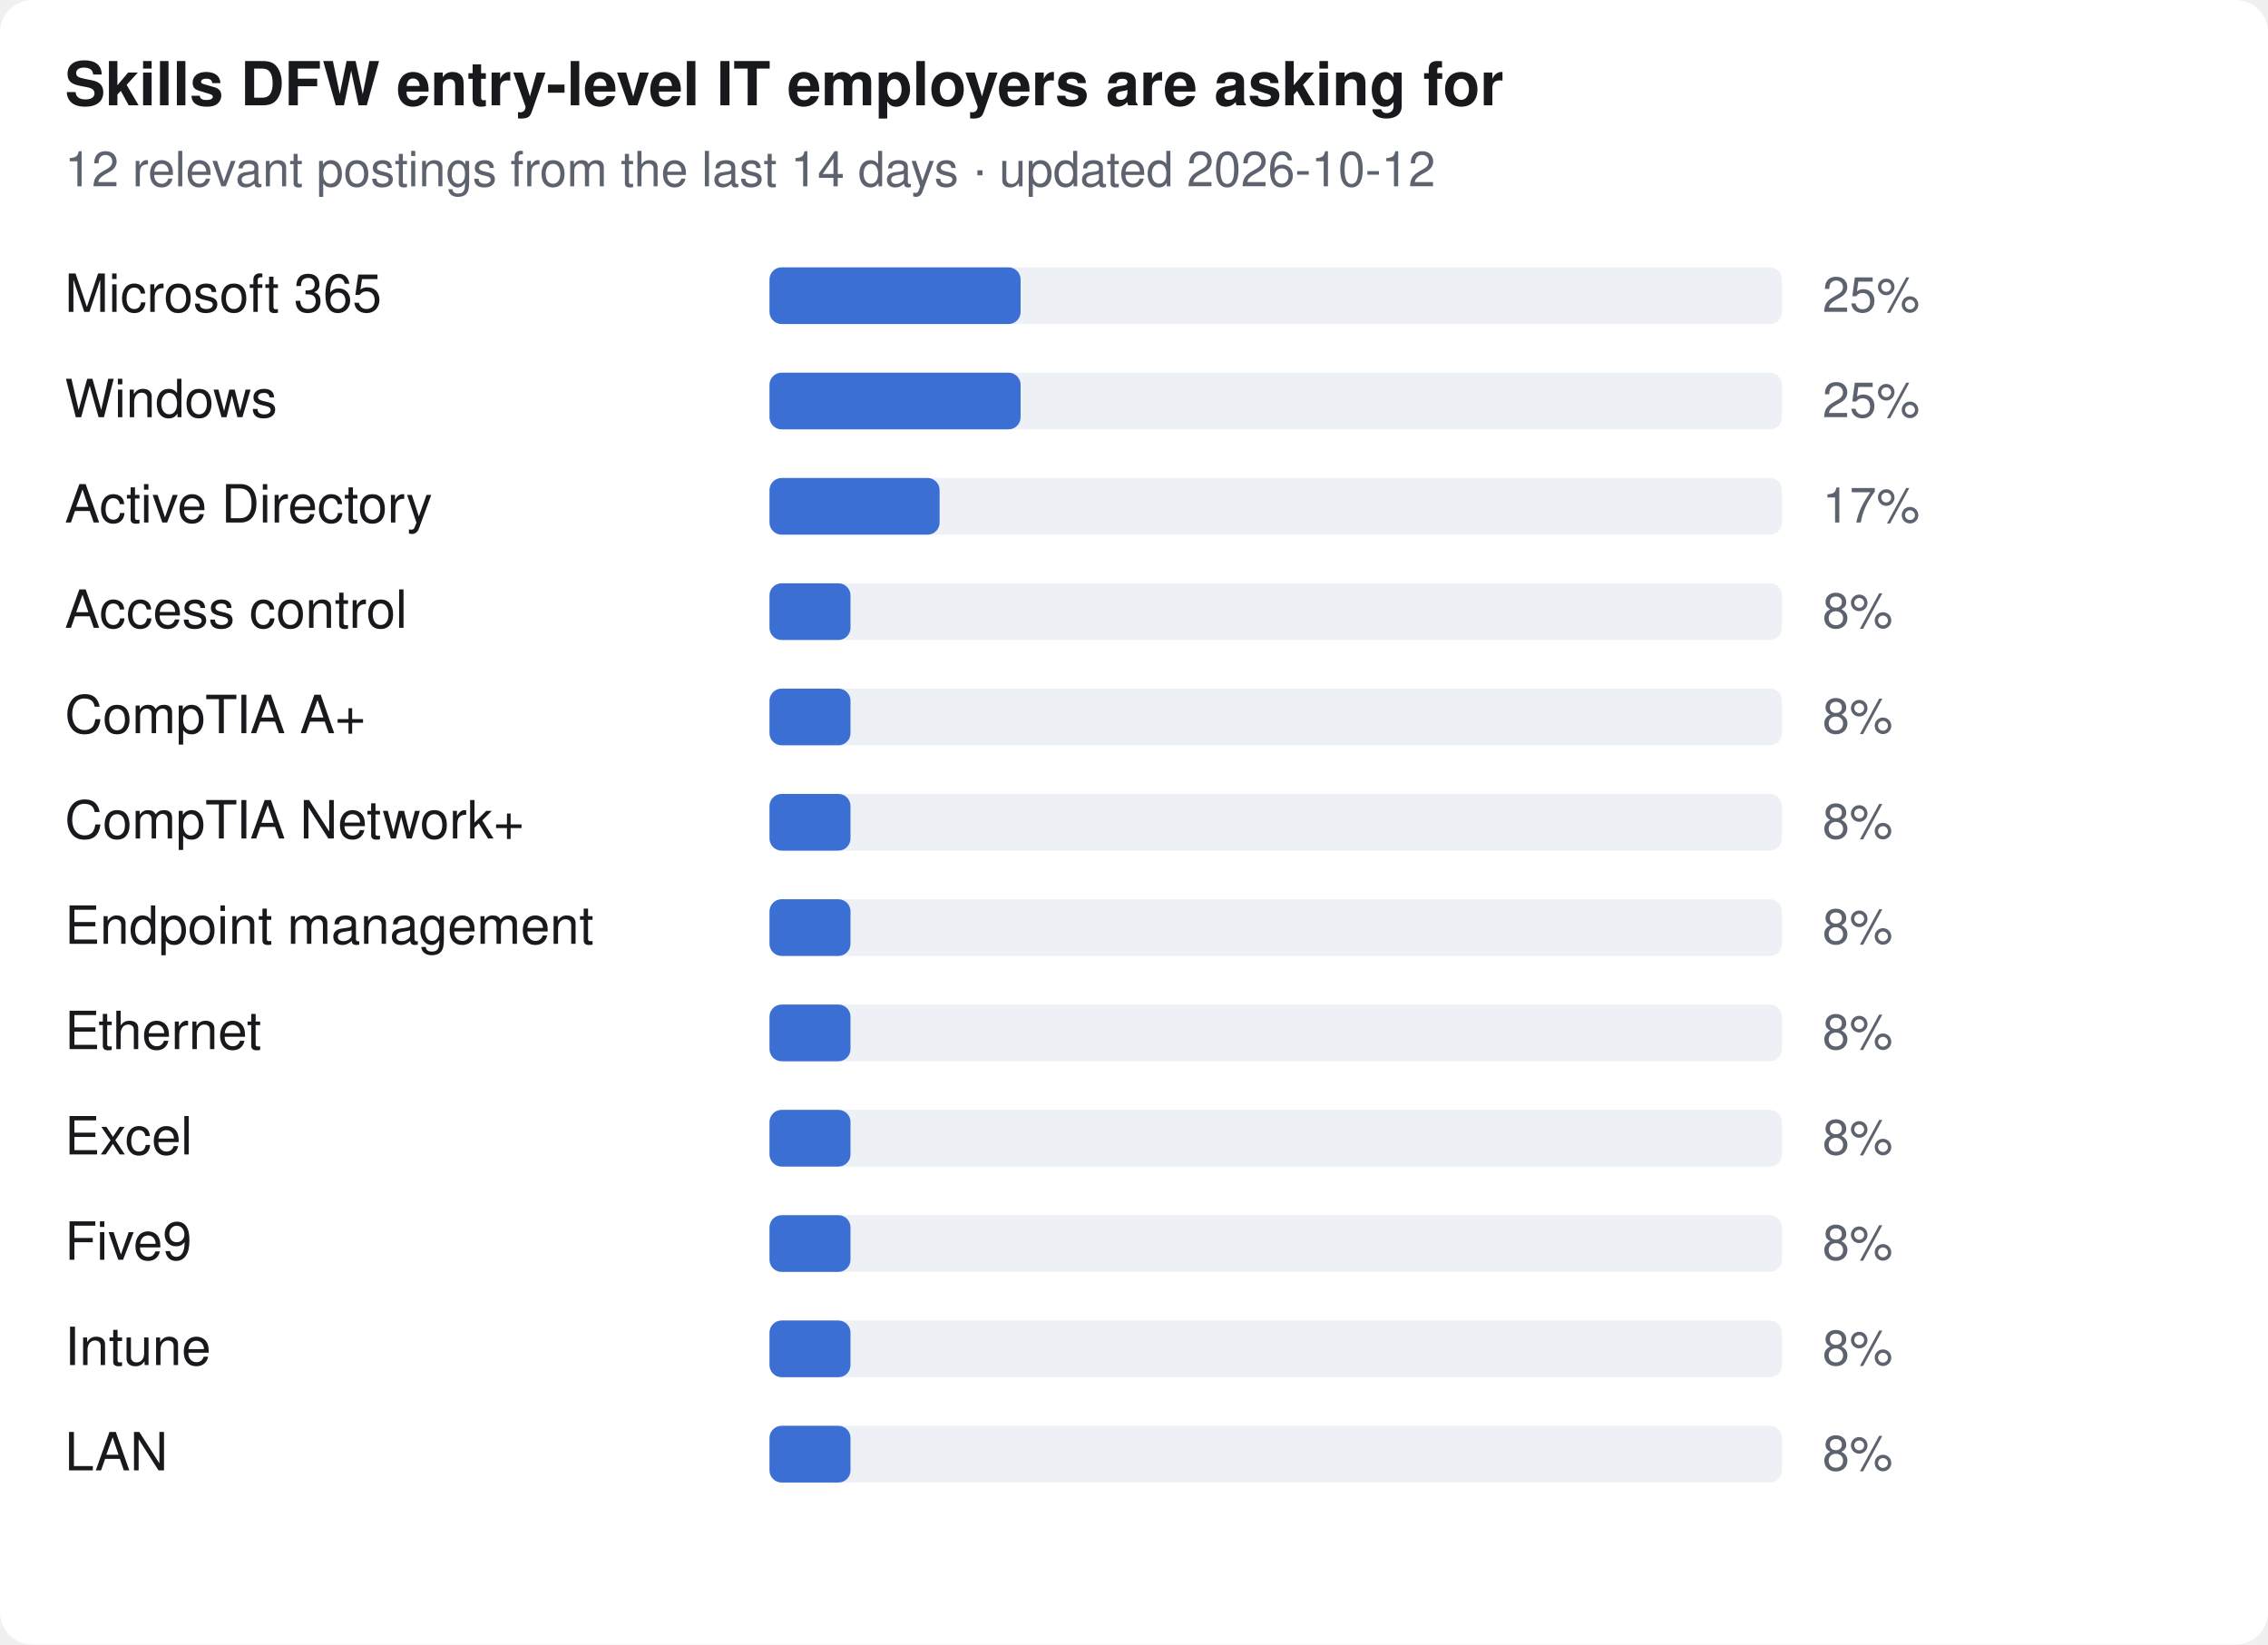
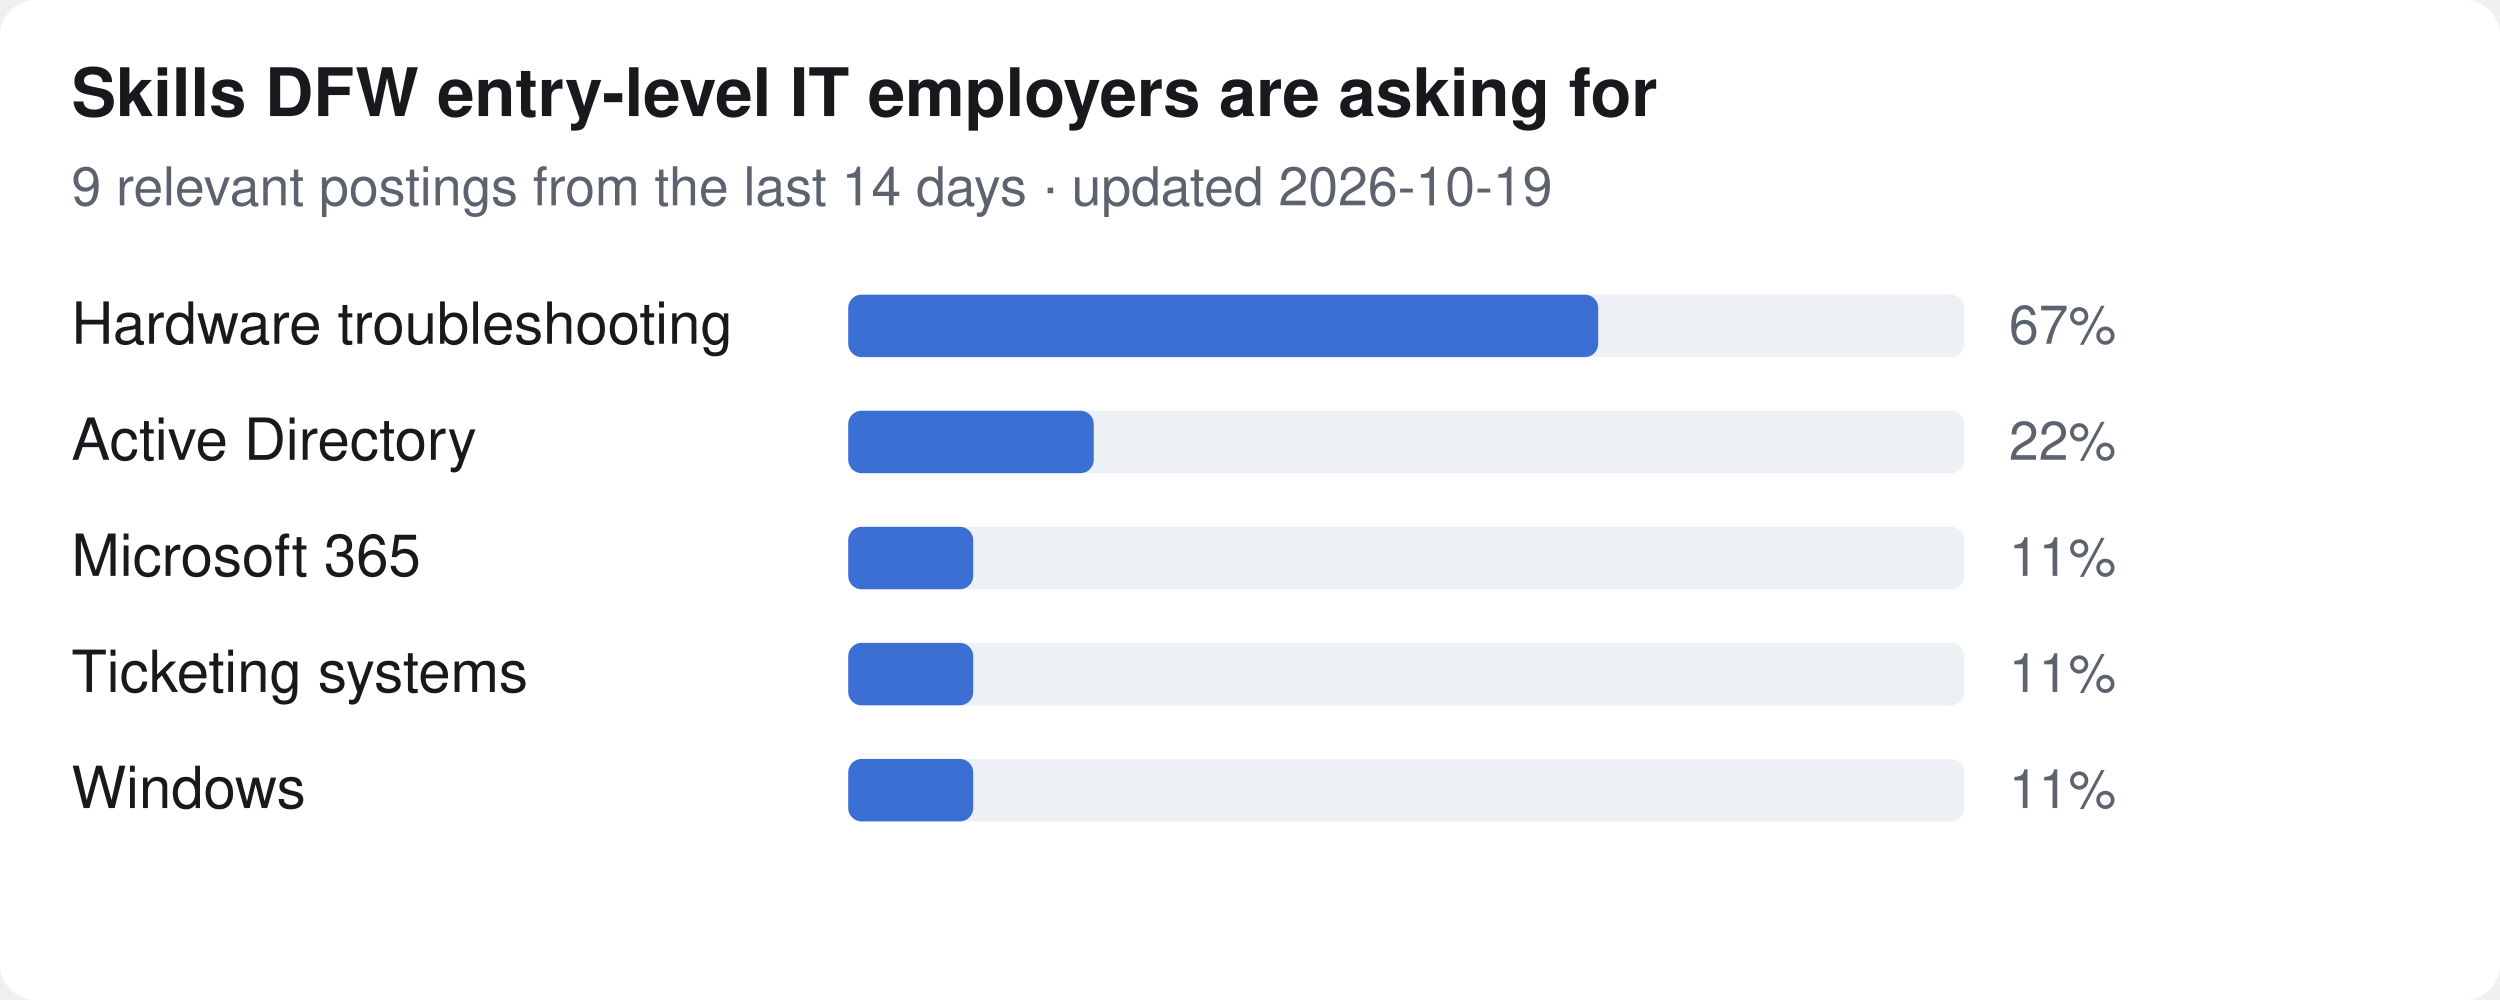
- <svg xmlns="http://www.w3.org/2000/svg" width="560" height="406" viewBox="0 0 560 406" role="img" aria-label="Skills DFW entry-level IT employers are asking for">
+ <svg xmlns="http://www.w3.org/2000/svg" width="560" height="224" viewBox="0 0 560 224" role="img" aria-label="Skills DFW entry-level IT employers are asking for">
  <style>
.bg{fill:#ffffff}.t{fill:#17191c;font:600 15px -apple-system,Segoe UI,Helvetica,Arial,sans-serif}
.s{fill:#5d636e;font:12px -apple-system,Segoe UI,Helvetica,Arial,sans-serif}
.l{fill:#17191c;font:13px -apple-system,Segoe UI,Helvetica,Arial,sans-serif}
.bar{fill:#3b6fd4}.track{fill:#edf0f4}
@media (prefers-color-scheme: dark){.bg{fill:#0d1117}.t,.l{fill:#e6edf3}.s{fill:#8b949e}.track{fill:#21262d}.bar{fill:#6f9bff}}
</style>
-   <rect class="bg" width="560" height="406" rx="8" />
+   <rect class="bg" width="560" height="224" rx="8" />
  <text class="t" x="16" y="26">Skills DFW entry-level IT employers are asking for</text>
-   <text class="s" x="16" y="46">12 relevant postings from the last 14 days · updated 2026-10-12</text>
-   <text class="l" x="16" y="77">Microsoft 365</text>
+   <text class="s" x="16" y="46">9 relevant postings from the last 14 days · updated 2026-10-19</text>
+   <text class="l" x="16" y="77">Hardware troubleshooting</text>
  <rect class="track" x="190" y="66" width="250" height="14" rx="3" />
-   <rect class="bar" x="190" y="66" width="62" height="14" rx="3" />
-   <text class="s" x="450" y="77">25%</text>
-   <text class="l" x="16" y="103">Windows</text>
+   <rect class="bar" x="190" y="66" width="168" height="14" rx="3" />
+   <text class="s" x="450" y="77">67%</text>
+   <text class="l" x="16" y="103">Active Directory</text>
  <rect class="track" x="190" y="92" width="250" height="14" rx="3" />
-   <rect class="bar" x="190" y="92" width="62" height="14" rx="3" />
-   <text class="s" x="450" y="103">25%</text>
-   <text class="l" x="16" y="129">Active Directory</text>
+   <rect class="bar" x="190" y="92" width="55" height="14" rx="3" />
+   <text class="s" x="450" y="103">22%</text>
+   <text class="l" x="16" y="129">Microsoft 365</text>
  <rect class="track" x="190" y="118" width="250" height="14" rx="3" />
-   <rect class="bar" x="190" y="118" width="42" height="14" rx="3" />
-   <text class="s" x="450" y="129">17%</text>
-   <text class="l" x="16" y="155">Access control</text>
+   <rect class="bar" x="190" y="118" width="28" height="14" rx="3" />
+   <text class="s" x="450" y="129">11%</text>
+   <text class="l" x="16" y="155">Ticketing systems</text>
  <rect class="track" x="190" y="144" width="250" height="14" rx="3" />
-   <rect class="bar" x="190" y="144" width="20" height="14" rx="3" />
-   <text class="s" x="450" y="155">8%</text>
-   <text class="l" x="16" y="181">CompTIA A+</text>
+   <rect class="bar" x="190" y="144" width="28" height="14" rx="3" />
+   <text class="s" x="450" y="155">11%</text>
+   <text class="l" x="16" y="181">Windows</text>
  <rect class="track" x="190" y="170" width="250" height="14" rx="3" />
-   <rect class="bar" x="190" y="170" width="20" height="14" rx="3" />
-   <text class="s" x="450" y="181">8%</text>
-   <text class="l" x="16" y="207">CompTIA Network+</text>
-   <rect class="track" x="190" y="196" width="250" height="14" rx="3" />
-   <rect class="bar" x="190" y="196" width="20" height="14" rx="3" />
-   <text class="s" x="450" y="207">8%</text>
-   <text class="l" x="16" y="233">Endpoint management</text>
-   <rect class="track" x="190" y="222" width="250" height="14" rx="3" />
-   <rect class="bar" x="190" y="222" width="20" height="14" rx="3" />
-   <text class="s" x="450" y="233">8%</text>
-   <text class="l" x="16" y="259">Ethernet</text>
-   <rect class="track" x="190" y="248" width="250" height="14" rx="3" />
-   <rect class="bar" x="190" y="248" width="20" height="14" rx="3" />
-   <text class="s" x="450" y="259">8%</text>
-   <text class="l" x="16" y="285">Excel</text>
-   <rect class="track" x="190" y="274" width="250" height="14" rx="3" />
-   <rect class="bar" x="190" y="274" width="20" height="14" rx="3" />
-   <text class="s" x="450" y="285">8%</text>
-   <text class="l" x="16" y="311">Five9</text>
-   <rect class="track" x="190" y="300" width="250" height="14" rx="3" />
-   <rect class="bar" x="190" y="300" width="20" height="14" rx="3" />
-   <text class="s" x="450" y="311">8%</text>
-   <text class="l" x="16" y="337">Intune</text>
-   <rect class="track" x="190" y="326" width="250" height="14" rx="3" />
-   <rect class="bar" x="190" y="326" width="20" height="14" rx="3" />
-   <text class="s" x="450" y="337">8%</text>
-   <text class="l" x="16" y="363">LAN</text>
-   <rect class="track" x="190" y="352" width="250" height="14" rx="3" />
-   <rect class="bar" x="190" y="352" width="20" height="14" rx="3" />
-   <text class="s" x="450" y="363">8%</text>
+   <rect class="bar" x="190" y="170" width="28" height="14" rx="3" />
+   <text class="s" x="450" y="181">11%</text>
</svg>
